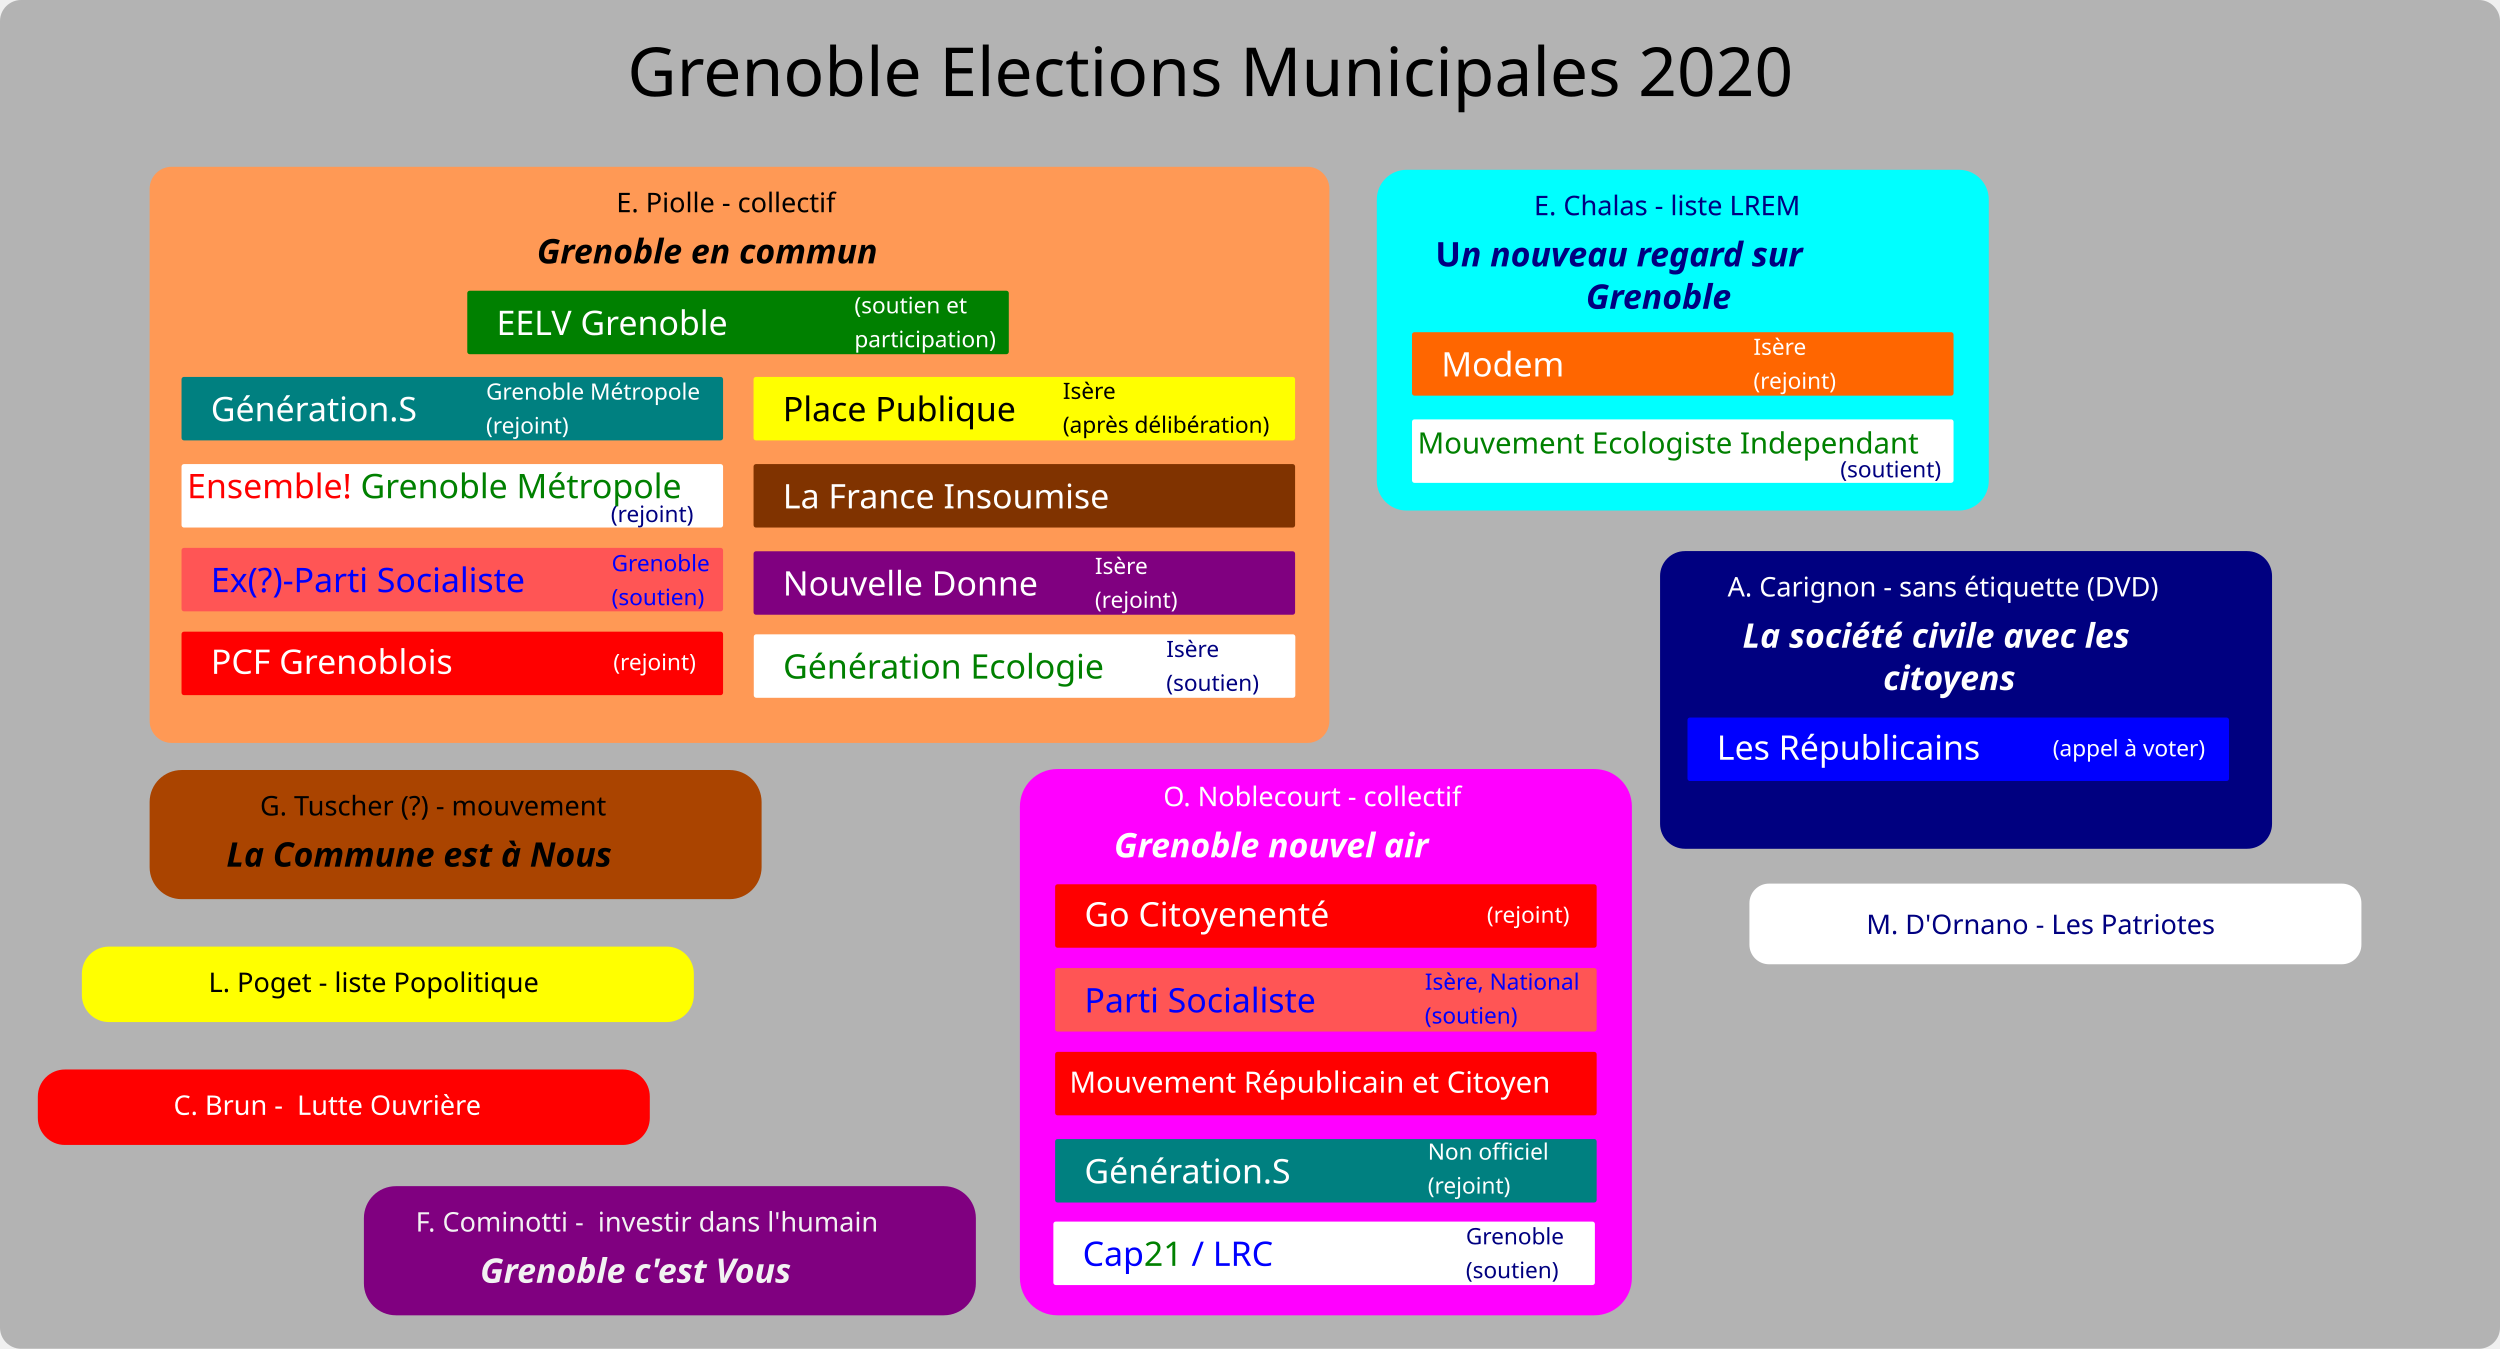
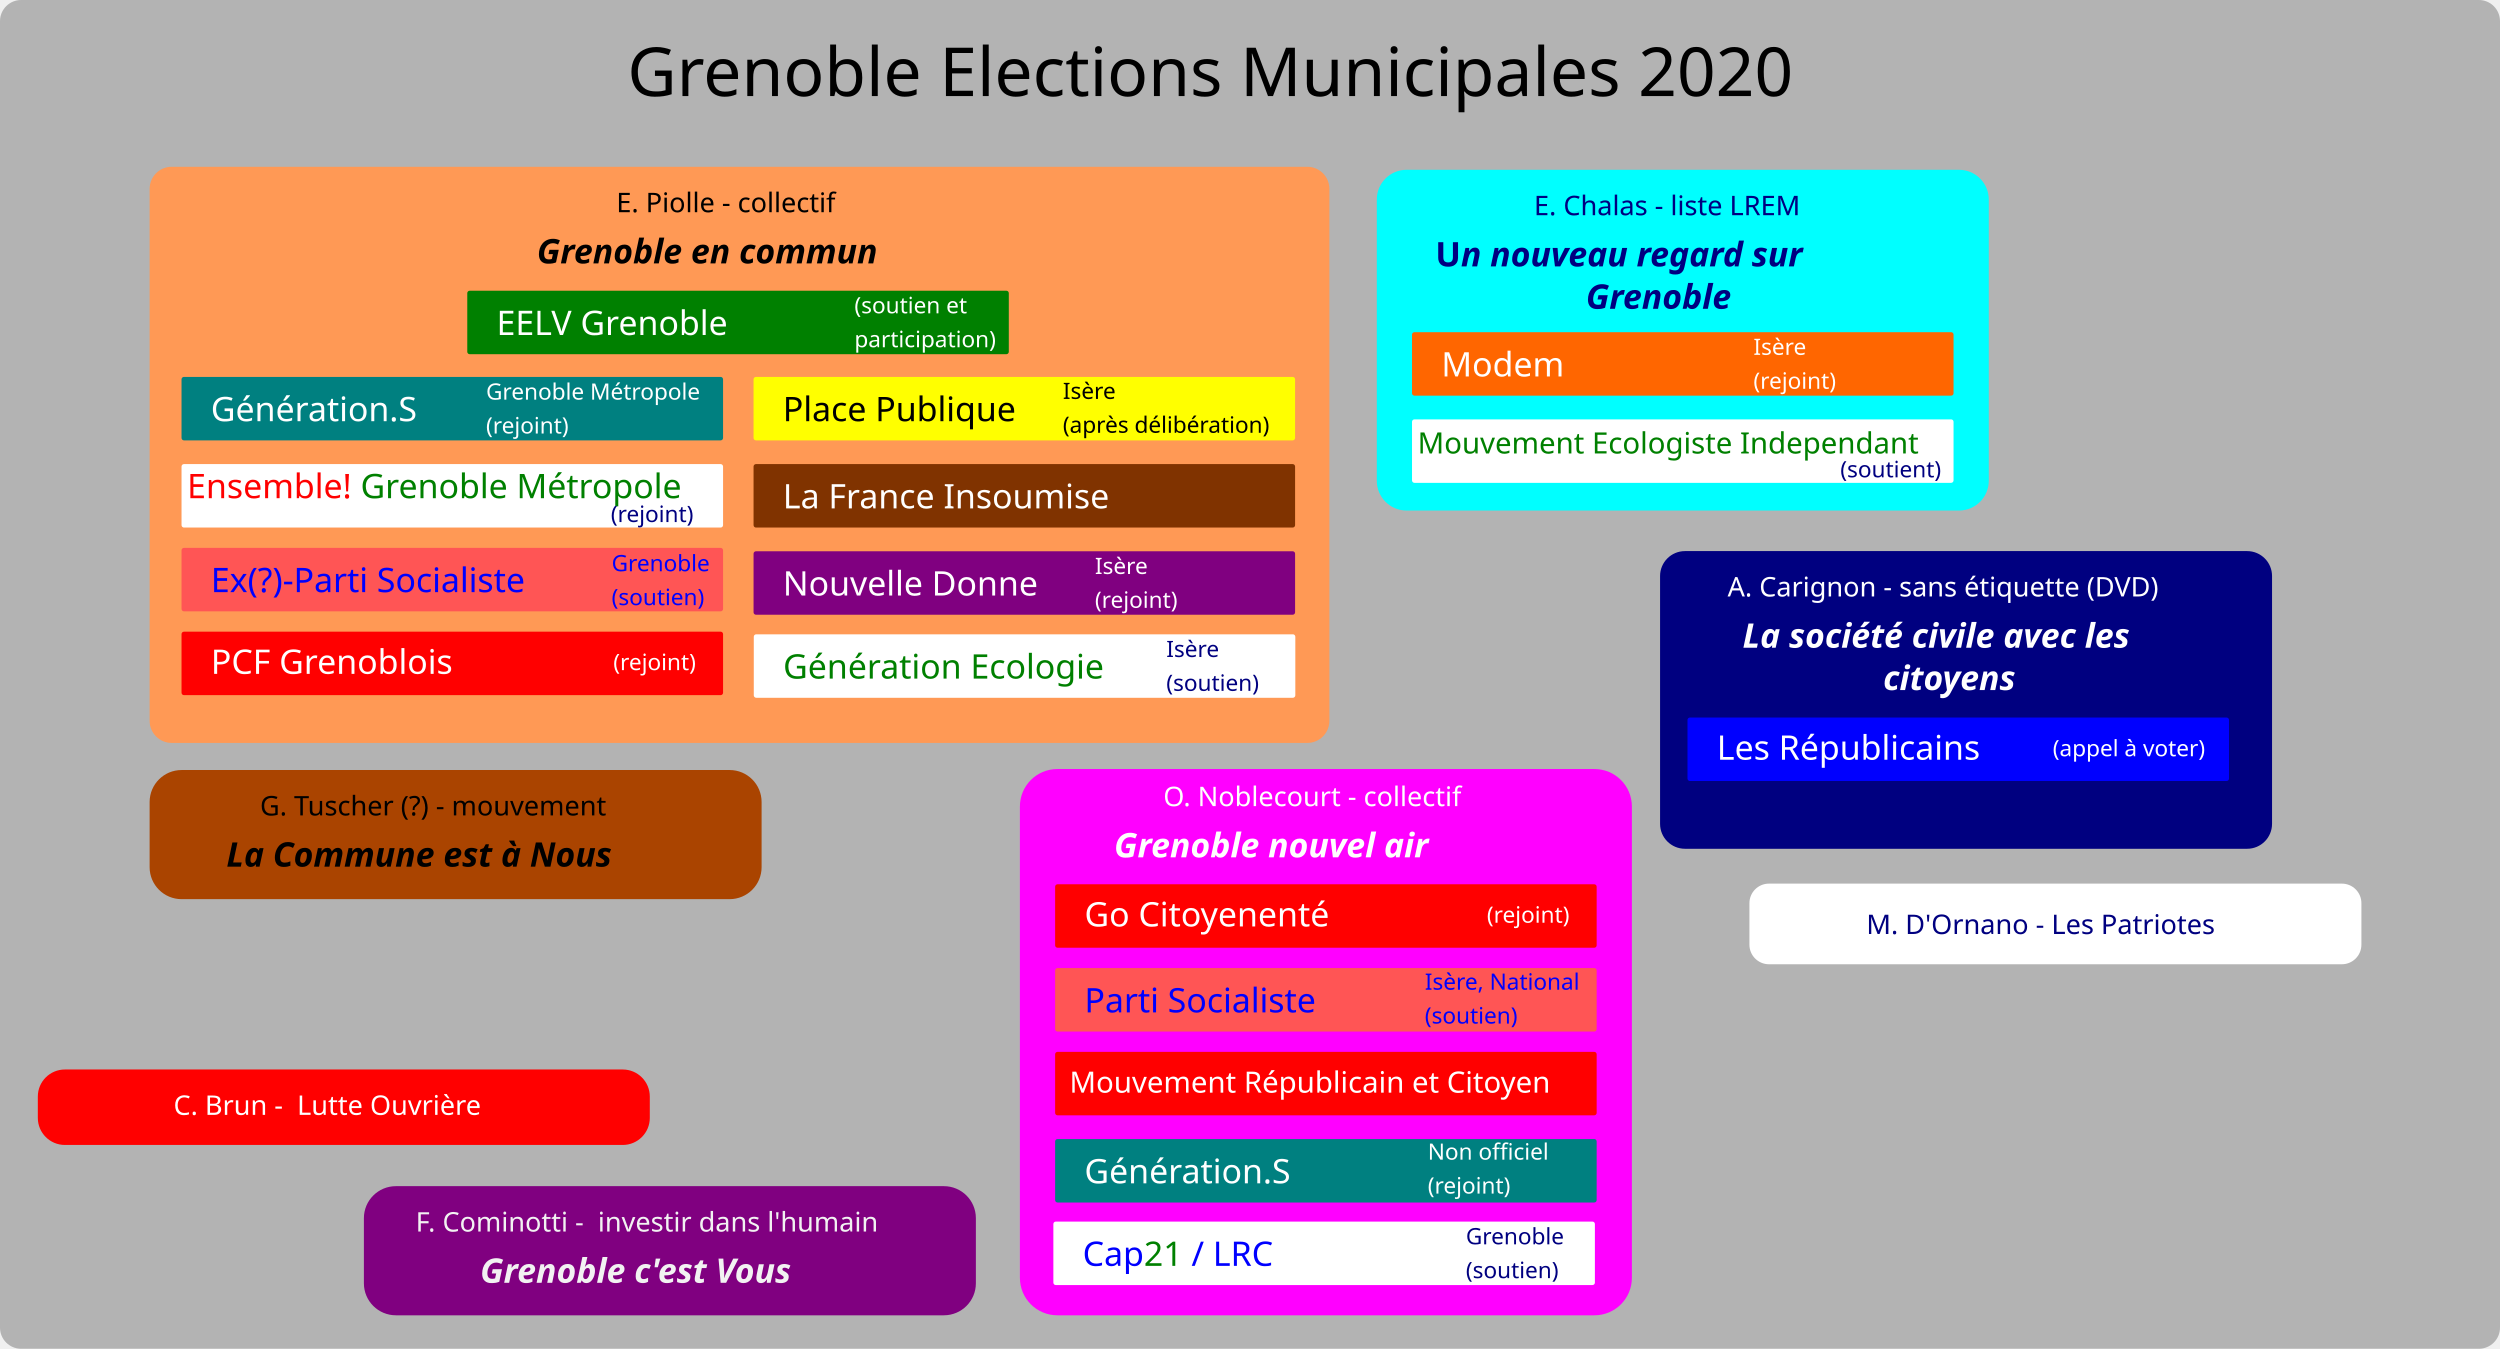
<svg xmlns="http://www.w3.org/2000/svg" width="390.507mm" height="210.681mm" viewBox="0 0 390.507 210.681" version="1.1" id="svg8">
  <defs id="defs2">
    <marker style="overflow:visible" id="Arrow2Lend" refX="0" refY="0" orient="auto">
      <path transform="matrix(-1.1,0,0,-1.1,-1.1,0)" d="M 8.719,4.034 -2.207,0.016 8.719,-4.002 c -1.745,2.372 -1.735,5.617 -6e-7,8.035 z" style="fill:#000000;fill-opacity:1;fill-rule:evenodd;stroke:#000000;stroke-width:0.625;stroke-linejoin:round;stroke-opacity:1" id="path1338" />
    </marker>
    <marker style="overflow:visible" id="Arrow2Lstart" refX="0" refY="0" orient="auto">
      <path transform="matrix(1.1,0,0,1.1,1.1,0)" d="M 8.719,4.034 -2.207,0.016 8.719,-4.002 c -1.745,2.372 -1.735,5.617 -6e-7,8.035 z" style="fill:#000000;fill-opacity:1;fill-rule:evenodd;stroke:#000000;stroke-width:0.625;stroke-linejoin:round;stroke-opacity:1" id="path1335" />
    </marker>
  </defs>
  <g transform="translate(118.9815,-12.12036)" id="layer1">
    <rect ry="3.303" y="12.12" x="-118.982" height="210.681" width="390.507" id="rect1052" style="fill:#b3b3b3;stroke-width:0.311" />
    <text xml:space="preserve" style="font-style:normal;font-weight:normal;font-size:10.583px;line-height:1.25;font-family:sans-serif;fill:#000000;fill-opacity:1;stroke:none;stroke-width:0.265" x="-20.988" y="27.121" id="text12">
      <tspan id="tspan10" x="-20.988" y="27.121" style="stroke-width:0.265">Grenoble Elections Municipales 2020</tspan>
    </text>
    <rect style="fill:#ff9955;fill-rule:evenodd;stroke-width:0.265" id="rect14" width="184.283" height="89.995" x="-95.61" y="38.172" ry="3.448" />
    <text xml:space="preserve" style="font-style:normal;font-weight:normal;font-size:5.292px;line-height:1.25;font-family:sans-serif;fill:#000000;fill-opacity:1;stroke:none;stroke-width:0.265" x="-35.112" y="53.266" id="text18">
      <tspan id="tspan16" x="-35.112" y="53.266" style="font-style:italic;font-variant:normal;font-weight:bold;font-stretch:normal;font-family:sans-serif;-inkscape-font-specification:'sans-serif Bold Italic';stroke-width:0.265">Grenoble en commun</tspan>
    </text>
    <text xml:space="preserve" style="font-style:normal;font-weight:normal;font-size:4.233px;line-height:1.25;font-family:sans-serif;fill:#000000;fill-opacity:1;stroke:none;stroke-width:0.265" x="-22.703" y="45.262" id="text22">
      <tspan id="tspan20" x="-22.703" y="45.262" style="stroke-width:0.265">E. Piolle - collectif</tspan>
    </text>
    <rect ry="4.644" y="38.643" x="96.078" height="53.225" width="95.592" id="rect14-2" style="fill:#00ffff;fill-rule:evenodd;stroke-width:0.147" />
    <text id="text18-9" y="53.736" x="143.531" style="font-style:normal;font-weight:normal;font-size:5.292px;line-height:1.25;font-family:sans-serif;text-align:center;text-anchor:middle;fill:#000080;fill-opacity:1;stroke:none;stroke-width:0.265" xml:space="preserve">
      <tspan style="font-style:normal;font-variant:normal;font-weight:bold;font-stretch:normal;font-family:sans-serif;-inkscape-font-specification:'sans-serif Bold';text-align:center;text-anchor:middle;fill:#000080;stroke-width:0.265" y="53.736" x="143.531" id="tspan16-8">U<tspan style="font-style:italic;font-variant:normal;font-weight:bold;font-stretch:normal;font-family:sans-serif;-inkscape-font-specification:'sans-serif Bold Italic';fill:#000080" id="tspan53">n nouveau regard sur</tspan>
      </tspan>
      <tspan style="font-style:italic;font-variant:normal;font-weight:bold;font-stretch:normal;font-family:sans-serif;-inkscape-font-specification:'sans-serif Bold Italic';text-align:center;text-anchor:middle;fill:#000080;stroke-width:0.265" y="60.351" x="143.531" id="tspan51">Grenoble</tspan>
    </text>
    <text id="text22-2" y="45.732" x="120.634" style="font-style:normal;font-weight:normal;font-size:4.233px;line-height:1.25;font-family:sans-serif;fill:#000080;fill-opacity:1;stroke:none;stroke-width:0.265" xml:space="preserve">
      <tspan style="fill:#000080;stroke-width:0.265" y="45.732" x="120.634" id="tspan20-0">E. Chalas - liste LREM</tspan>
    </text>
    <rect style="fill:#000080;fill-rule:evenodd;stroke-width:0.137" id="rect14-2-5" width="95.592" height="46.499" x="140.326" y="98.203" ry="3.893" />
    <text xml:space="preserve" style="font-style:normal;font-weight:normal;font-size:5.292px;line-height:1.25;font-family:sans-serif;text-align:center;text-anchor:middle;fill:#ffffff;fill-opacity:1;stroke:none;stroke-width:0.265" x="188.949" y="113.296" id="text18-9-8">
      <tspan id="tspan51-5" x="188.949" y="113.296" style="font-style:italic;font-variant:normal;font-weight:bold;font-stretch:normal;font-family:sans-serif;-inkscape-font-specification:'sans-serif Bold Italic';text-align:center;text-anchor:middle;fill:#ffffff;stroke-width:0.265">La société civile avec les </tspan>
      <tspan id="tspan93" x="188.949" y="119.911" style="font-style:italic;font-variant:normal;font-weight:bold;font-stretch:normal;font-family:sans-serif;-inkscape-font-specification:'sans-serif Bold Italic';text-align:center;text-anchor:middle;fill:#ffffff;stroke-width:0.265">citoyens</tspan>
    </text>
    <text xml:space="preserve" style="font-style:normal;font-weight:normal;font-size:4.233px;line-height:1.25;font-family:sans-serif;fill:#ffffff;fill-opacity:1;stroke:none;stroke-width:0.265" x="150.87" y="105.292" id="text22-2-1">
      <tspan id="tspan20-0-3" x="150.87" y="105.292" style="fill:#ffffff;stroke-width:0.265">A. Carignon - sans étiquette (DVD)</tspan>
    </text>
    <rect style="fill:#ff00ff;fill-rule:evenodd;stroke-width:0.186" id="rect14-2-2" width="95.592" height="85.329" x="40.331" y="132.245" ry="5.845" />
    <text xml:space="preserve" style="font-style:normal;font-weight:normal;font-size:5.292px;line-height:1.25;font-family:sans-serif;text-align:center;text-anchor:middle;fill:#ffffff;fill-opacity:1;stroke:none;stroke-width:0.265" x="87.85" y="146.042" id="text18-9-1">
      <tspan id="tspan51-1" x="87.85" y="146.042" style="font-style:italic;font-variant:normal;font-weight:bold;font-stretch:normal;font-family:sans-serif;-inkscape-font-specification:'sans-serif Bold Italic';text-align:center;text-anchor:middle;fill:#ffffff;stroke-width:0.265">Grenoble nouvel air<tspan style="font-style:normal;font-variant:normal;font-weight:bold;font-stretch:normal;font-family:sans-serif;-inkscape-font-specification:'sans-serif Bold';text-align:center;text-anchor:middle;fill:#ffffff;stroke-width:0.265" id="tspan128" />
      </tspan>
    </text>
    <text xml:space="preserve" style="font-style:normal;font-weight:normal;font-size:4.233px;line-height:1.25;font-family:sans-serif;fill:#ffffff;fill-opacity:1;stroke:none;stroke-width:0.265" x="62.726" y="138.037" id="text22-2-8">
      <tspan id="tspan20-0-7" x="62.726" y="138.037" style="fill:#ffffff;stroke-width:0.265">O. Noblecourt - collectif</tspan>
    </text>
    <rect ry="0.38" y="57.533" x="-45.993" height="9.914" width="84.589" id="rect14-3" style="fill:#008000;fill-rule:evenodd;stroke-width:0.06" />
    <text xml:space="preserve" style="font-style:normal;font-weight:normal;font-size:5.292px;line-height:1.25;font-family:sans-serif;fill:#000000;fill-opacity:1;stroke:none;stroke-width:0.265" x="-41.421" y="64.453" id="text125">
      <tspan id="tspan123" x="-41.421" y="64.453" style="fill:#ffffff;stroke-width:0.265">EELV Grenoble</tspan>
    </text>
    <rect style="fill:#ffff00;fill-rule:evenodd;stroke-width:0.06" id="rect14-3-9" width="84.589" height="9.914" x="-1.274" y="70.995" ry="0.38" />
    <text id="text125-1" y="77.914" x="3.298" style="font-style:normal;font-weight:normal;font-size:5.292px;line-height:1.25;font-family:sans-serif;fill:#000000;fill-opacity:1;stroke:none;stroke-width:0.265" xml:space="preserve">
      <tspan style="fill:#000000;stroke-width:0.265" y="77.914" x="3.298" id="tspan123-7">Place Publique</tspan>
    </text>
    <text xml:space="preserve" style="font-size:4.233px;line-height:1.25;font-family:sans-serif;stroke-width:0.265" x="47.039" y="74.436" id="text150">
      <tspan id="tspan148" x="47.039" y="74.436" style="font-size:3.528px;stroke-width:0.265">Isère</tspan>
      <tspan x="47.039" y="79.727" style="font-size:3.528px;stroke-width:0.265" id="tspan152">(après délibération)</tspan>
    </text>
    <rect ry="0.38" y="84.612" x="-1.274" height="9.914" width="84.589" id="rect14-3-9-0" style="fill:#803300;fill-rule:evenodd;stroke-width:0.06" />
    <text xml:space="preserve" style="font-style:normal;font-weight:normal;font-size:5.292px;line-height:1.25;font-family:sans-serif;fill:#ffffff;fill-opacity:1;stroke:none;stroke-width:0.265" x="3.298" y="91.532" id="text125-1-9">
      <tspan id="tspan123-7-5" x="3.298" y="91.532" style="fill:#ffffff;stroke-width:0.265">La France Insoumise</tspan>
    </text>
    <rect style="fill:#800080;fill-rule:evenodd;stroke-width:0.06" id="rect14-3-9-0-0" width="84.589" height="9.914" x="-1.274" y="98.23" ry="0.38" />
    <text id="text125-1-9-3" y="105.149" x="3.298" style="font-style:normal;font-weight:normal;font-size:5.292px;line-height:1.25;font-family:sans-serif;fill:#ffffff;fill-opacity:1;stroke:none;stroke-width:0.265" xml:space="preserve">
      <tspan style="fill:#ffffff;stroke-width:0.265" y="105.149" x="3.298" id="tspan123-7-5-9">Nouvelle Donne</tspan>
    </text>
    <text id="text150-3" y="101.779" x="52.047" style="font-size:4.233px;line-height:1.25;font-family:sans-serif;fill:#ffffff;stroke-width:0.265" xml:space="preserve">
      <tspan style="font-size:3.528px;fill:#ffffff;stroke-width:0.265" y="101.779" x="52.047" id="tspan148-7">Isère</tspan>
      <tspan id="tspan152-8" style="font-size:3.528px;fill:#ffffff;stroke-width:0.265" y="107.071" x="52.047">(rejoint)</tspan>
    </text>
    <rect ry="0.38" y="111.2" x="-1.238" height="9.914" width="84.589" id="rect14-3-9-0-0-4" style="fill:#ffffff;fill-rule:evenodd;stroke-width:0.06" />
    <text xml:space="preserve" style="font-style:normal;font-weight:normal;font-size:5.292px;line-height:1.25;font-family:sans-serif;fill:#008000;fill-opacity:1;stroke:none;stroke-width:0.265" x="3.334" y="118.119" id="text125-1-9-3-9">
      <tspan id="tspan123-7-5-9-1" x="3.334" y="118.119" style="fill:#008000;stroke-width:0.265">Génération Ecologie</tspan>
    </text>
    <text xml:space="preserve" style="font-size:4.233px;line-height:1.25;font-family:sans-serif;fill:#000080;stroke-width:0.265" x="63.197" y="114.749" id="text150-3-7">
      <tspan id="tspan148-7-5" x="63.197" y="114.749" style="font-size:3.528px;fill:#000080;stroke-width:0.265">Isère</tspan>
      <tspan x="63.197" y="120.04" style="font-size:3.528px;fill:#000080;stroke-width:0.265" id="tspan152-8-5">(soutien)</tspan>
    </text>
    <rect ry="0.38" y="64.009" x="101.579" height="9.914" width="84.589" id="rect14-3-9-0-0-45" style="fill:#ff6600;fill-rule:evenodd;stroke-width:0.06" />
    <text xml:space="preserve" style="font-style:normal;font-weight:normal;font-size:5.292px;line-height:1.25;font-family:sans-serif;fill:#ffffff;fill-opacity:1;stroke:none;stroke-width:0.265" x="106.157" y="70.928" id="text125-1-9-3-8">
      <tspan id="tspan123-7-5-9-6" x="106.157" y="70.928" style="fill:#ffffff;stroke-width:0.265">Modem</tspan>
    </text>
    <text xml:space="preserve" style="font-size:4.233px;line-height:1.25;font-family:sans-serif;fill:#ffffff;stroke-width:0.265" x="154.907" y="67.558" id="text150-3-2">
      <tspan id="tspan148-7-51" x="154.907" y="67.558" style="font-size:3.528px;fill:#ffffff;stroke-width:0.265">Isère</tspan>
      <tspan x="154.907" y="72.849" style="font-size:3.528px;fill:#ffffff;stroke-width:0.265" id="tspan152-8-3">(rejoint)</tspan>
    </text>
    <rect style="fill:#ff0000;fill-rule:evenodd;stroke-width:0.06" id="rect14-3-9-0-0-45-9" width="84.589" height="9.914" x="45.832" y="150.246" ry="0.38" />
    <text id="text125-1-9-3-8-3" y="156.836" x="50.41" style="font-style:normal;font-weight:normal;font-size:5.292px;line-height:1.25;font-family:sans-serif;fill:#ffffff;fill-opacity:1;stroke:none;stroke-width:0.265" xml:space="preserve">
      <tspan style="fill:#ffffff;stroke-width:0.265" y="156.836" x="50.41" id="tspan123-7-5-9-6-4">Go Citoyenenté</tspan>
    </text>
    <text id="text150-3-2-1" y="156.256" x="113.27" style="font-size:4.233px;line-height:1.25;font-family:sans-serif;fill:#ffffff;stroke-width:0.265" xml:space="preserve">
      <tspan id="tspan152-8-3-5" style="font-size:3.528px;fill:#ffffff;stroke-width:0.265" y="156.256" x="113.27">(rejoint)</tspan>
    </text>
    <rect ry="3.052" y="150.144" x="154.284" height="12.596" width="95.592" id="rect14-2-2-5" style="fill:#ffffff;fill-rule:evenodd;stroke-width:0.071" />
    <text id="text22-2-8-0" y="158.018" x="172.551" style="font-style:normal;font-weight:normal;font-size:4.233px;line-height:1.25;font-family:sans-serif;fill:#000080;fill-opacity:1;stroke:none;stroke-width:0.265" xml:space="preserve">
      <tspan style="fill:#000080;stroke-width:0.265" y="158.018" x="172.551" id="tspan20-0-7-6">M. D'Ornano - Les Patriotes</tspan>
    </text>
    <rect ry="0.38" y="70.995" x="-90.626" height="9.914" width="84.589" id="rect14-3-9-0-0-7" style="fill:#008080;fill-rule:evenodd;stroke-width:0.06" />
    <text xml:space="preserve" style="font-style:normal;font-weight:normal;font-size:5.292px;line-height:1.25;font-family:sans-serif;fill:#ffffff;fill-opacity:1;stroke:none;stroke-width:0.265" x="-86.054" y="77.914" id="text125-1-9-3-7">
      <tspan id="tspan123-7-5-9-9" x="-86.054" y="77.914" style="fill:#ffffff;stroke-width:0.265">Génération.S</tspan>
    </text>
    <text xml:space="preserve" style="font-size:4.233px;line-height:1.25;font-family:sans-serif;fill:#ffffff;stroke-width:0.265" x="-43.067" y="74.543" id="text150-3-5">
      <tspan id="tspan148-7-3" x="-43.067" y="74.543" style="font-size:3.528px;fill:#ffffff;stroke-width:0.265">Grenoble Métropole</tspan>
      <tspan x="-43.067" y="79.835" style="font-size:3.528px;fill:#ffffff;stroke-width:0.265" id="tspan152-8-33">(rejoint)</tspan>
    </text>
    <rect style="fill:#ffffff;fill-rule:evenodd;stroke-width:0.06" id="rect14-3-9-0-0-4-3" width="84.589" height="9.914" x="-90.626" y="84.612" ry="0.38" />
    <text id="text125-1-9-3-9-5" y="89.944" x="-89.758" style="font-style:normal;font-weight:normal;font-size:5.292px;line-height:1.25;font-family:sans-serif;fill:#ff0000;fill-opacity:1;stroke:none;stroke-width:0.265" xml:space="preserve">
      <tspan style="fill:#ff0000;stroke-width:0.265" y="89.944" x="-89.758" id="tspan123-7-5-9-1-0">Ensemble! <tspan id="tspan1154" style="fill:#008000">Grenoble Métropole</tspan>
      </tspan>
    </text>
    <text id="text150-3-7-2" y="93.662" x="-23.572" style="font-size:4.233px;line-height:1.25;font-family:sans-serif;fill:#000080;stroke-width:0.265" xml:space="preserve">
      <tspan id="tspan152-8-5-2" style="font-size:3.528px;fill:#000080;stroke-width:0.265" y="93.662" x="-23.572">(rejoint)</tspan>
    </text>
    <rect ry="0.38" y="163.335" x="45.832" height="9.914" width="84.589" id="rect14-3-9-0-0-45-9-9" style="fill:#ff5555;fill-opacity:1;fill-rule:evenodd;stroke-width:0.06" />
    <text xml:space="preserve" style="font-style:normal;font-weight:normal;font-size:5.292px;line-height:1.25;font-family:sans-serif;fill:#0000ff;fill-opacity:1;stroke:none;stroke-width:0.265" x="50.41" y="170.262" id="text125-1-9-3-8-3-0">
      <tspan id="tspan123-7-5-9-6-4-7" x="50.41" y="170.262" style="fill:#0000ff;stroke-width:0.265">Parti Socialiste</tspan>
    </text>
    <text xml:space="preserve" style="font-size:4.233px;line-height:1.25;font-family:sans-serif;fill:#0000ff;stroke-width:0.265" x="103.577" y="166.72" id="text150-3-2-1-1">
      <tspan x="103.577" y="166.72" style="font-size:3.528px;fill:#0000ff;stroke-width:0.265" id="tspan152-8-3-5-6">Isère, National</tspan>
      <tspan id="tspan1267" x="103.577" y="172.011" style="font-size:3.528px;fill:#0000ff;stroke-width:0.265">(soutien)</tspan>
    </text>
    <rect style="fill:#ff5555;fill-rule:evenodd;stroke-width:0.06" id="rect14-3-9-0-0-45-9-9-2" width="84.589" height="9.914" x="-90.626" y="97.701" ry="0.38" />
    <text id="text125-1-9-3-8-3-0-8" y="104.62" x="-86.048" style="font-style:normal;font-weight:normal;font-size:5.292px;line-height:1.25;font-family:sans-serif;fill:#0000ff;fill-opacity:1;stroke:none;stroke-width:0.265" xml:space="preserve">
      <tspan style="fill:#0000ff;stroke-width:0.265" y="104.62" x="-86.048" id="tspan123-7-5-9-6-4-7-2">Ex(?)-Parti Socialiste</tspan>
    </text>
    <text id="text150-3-2-1-1-4" y="101.353" x="-23.45" style="font-size:4.233px;line-height:1.25;font-family:sans-serif;fill:#0000ff;stroke-width:0.265" xml:space="preserve">
      <tspan id="tspan152-8-3-5-6-8" style="font-size:3.528px;fill:#0000ff;stroke-width:0.265" y="101.353" x="-23.45">Grenoble</tspan>
      <tspan style="font-size:3.528px;fill:#0000ff;stroke-width:0.265" y="106.645" x="-23.45" id="tspan1267-3">(soutien)</tspan>
    </text>
    <rect ry="0.38" y="176.423" x="45.832" height="9.914" width="84.589" id="rect14-3-9-0-0-45-9-3" style="fill:#ff0000;fill-rule:evenodd;stroke-width:0.06" />
    <text xml:space="preserve" style="font-style:normal;font-weight:normal;font-size:4.586px;line-height:1.25;font-family:sans-serif;fill:#ffffff;fill-opacity:1;stroke:none;stroke-width:0.265" x="48.062" y="182.795" id="text125-1-9-3-8-3-9">
      <tspan id="tspan123-7-5-9-6-4-9" x="48.062" y="182.795" style="fill:#ffffff;stroke-width:0.265">Mouvement Républicain et Citoyen</tspan>
    </text>
    <rect style="fill:#008080;fill-rule:evenodd;stroke-width:0.06" id="rect14-3-9-0-0-7-6" width="84.589" height="9.914" x="45.832" y="190.041" ry="0.38" />
    <text id="text125-1-9-3-7-5" y="196.96" x="50.404" style="font-style:normal;font-weight:normal;font-size:5.292px;line-height:1.25;font-family:sans-serif;fill:#ffffff;fill-opacity:1;stroke:none;stroke-width:0.265" xml:space="preserve">
      <tspan style="fill:#ffffff;stroke-width:0.265" y="196.96" x="50.404" id="tspan123-7-5-9-9-9">Génération.S</tspan>
    </text>
    <text id="text150-3-5-5" y="193.267" x="104.039" style="font-size:4.233px;line-height:1.25;font-family:sans-serif;fill:#ffffff;stroke-width:0.265" xml:space="preserve">
      <tspan style="font-size:3.528px;fill:#ffffff;stroke-width:0.265" y="193.267" x="104.039" id="tspan148-7-3-4">Non officiel</tspan>
      <tspan id="tspan152-8-33-9" style="font-size:3.528px;fill:#ffffff;stroke-width:0.265" y="198.559" x="104.039">(rejoint)</tspan>
    </text>
    <rect ry="0.38" y="110.79" x="-90.626" height="9.914" width="84.589" id="rect14-3-9-0-0-45-9-37" style="fill:#ff0000;fill-rule:evenodd;stroke-width:0.06" />
    <text xml:space="preserve" style="font-style:normal;font-weight:normal;font-size:5.292px;line-height:1.25;font-family:sans-serif;fill:#ffffff;fill-opacity:1;stroke:none;stroke-width:0.265" x="-86.048" y="117.379" id="text125-1-9-3-8-3-90">
      <tspan id="tspan123-7-5-9-6-4-2" x="-86.048" y="117.379" style="fill:#ffffff;stroke-width:0.265">PCF Grenoblois</tspan>
    </text>
    <text xml:space="preserve" style="font-size:4.233px;line-height:1.25;font-family:sans-serif;fill:#ffffff;stroke-width:0.265" x="-23.188" y="116.799" id="text150-3-2-1-3">
      <tspan x="-23.188" y="116.799" style="font-size:3.528px;fill:#ffffff;stroke-width:0.265" id="tspan152-8-3-5-9">(rejoint)</tspan>
    </text>
    <rect style="fill:#0000ff;fill-rule:evenodd;stroke-width:0.06" id="rect14-3-9-0-0-45-97" width="84.589" height="9.914" x="144.609" y="124.202" ry="0.38" />
    <text id="text125-1-9-3-8-0" y="130.791" x="149.187" style="font-style:normal;font-weight:normal;font-size:5.292px;line-height:1.25;font-family:sans-serif;fill:#ffffff;fill-opacity:1;stroke:none;stroke-width:0.265" xml:space="preserve">
      <tspan style="fill:#ffffff;stroke-width:0.265" y="130.791" x="149.187" id="tspan123-7-5-9-6-3">Les Républicains</tspan>
    </text>
    <text id="text150-3-2-9" y="130.247" x="201.664" style="font-size:4.233px;line-height:1.25;font-family:sans-serif;fill:#ffffff;stroke-width:0.265" xml:space="preserve">
      <tspan id="tspan152-8-3-6" style="font-size:3.528px;fill:#ffffff;stroke-width:0.265" y="130.247" x="201.664">(appel à voter)</tspan>
    </text>
    <rect ry="0.38" y="77.627" x="101.579" height="9.914" width="84.589" id="rect14-3-9-0-0-4-3-3" style="fill:#ffffff;fill-rule:evenodd;stroke-width:0.06" />
    <text xml:space="preserve" style="font-style:normal;font-weight:normal;font-size:4.586px;line-height:1.25;font-family:sans-serif;fill:#ff0000;fill-opacity:1;stroke:none;stroke-width:0.265" x="102.447" y="82.958" id="text125-1-9-3-9-5-6">
      <tspan id="tspan123-7-5-9-1-0-5" x="102.447" y="82.958" style="fill:#008000;stroke-width:0.265">Mouvement Ecologiste Independant</tspan>
    </text>
    <text xml:space="preserve" style="font-size:4.233px;line-height:1.25;font-family:sans-serif;fill:#000080;stroke-width:0.265" x="168.477" y="86.677" id="text150-3-7-2-8">
      <tspan x="168.477" y="86.677" style="font-size:3.528px;fill:#000080;stroke-width:0.265" id="tspan152-8-5-2-1">(soutient)</tspan>
    </text>
    <rect ry="4.995" y="132.4" x="-95.61" height="20.172" width="95.592" id="rect14-38" style="fill:#aa4400;fill-rule:evenodd;stroke-width:0.09" />
    <text id="text18-4" y="147.494" x="-83.62" style="font-style:normal;font-weight:normal;font-size:5.292px;line-height:1.25;font-family:sans-serif;fill:#000000;fill-opacity:1;stroke:none;stroke-width:0.265" xml:space="preserve">
      <tspan style="font-style:italic;font-variant:normal;font-weight:bold;font-stretch:normal;font-family:sans-serif;-inkscape-font-specification:'sans-serif Bold Italic';stroke-width:0.265" y="147.494" x="-83.62" id="tspan16-0">La Commune est à Nous</tspan>
    </text>
    <text id="text22-0" y="139.49" x="-78.37" style="font-style:normal;font-weight:normal;font-size:4.233px;line-height:1.25;font-family:sans-serif;fill:#000000;fill-opacity:1;stroke:none;stroke-width:0.265" xml:space="preserve">
      <tspan style="stroke-width:0.265" y="139.49" x="-78.37" id="tspan20-9">G. Tuscher (?) - mouvement</tspan>
    </text>
    <text id="text150-3-7-1" y="61.064" x="14.476" style="font-size:4.233px;line-height:1.25;font-family:sans-serif;fill:#ffffff;stroke-width:0.265" xml:space="preserve">
      <tspan id="tspan152-8-5-8" style="font-size:3.528px;fill:#ffffff;stroke-width:0.265" y="61.064" x="14.476">(soutien et</tspan>
      <tspan id="tspan271" style="font-size:3.528px;fill:#ffffff;stroke-width:0.265" y="66.356" x="14.476">participation)</tspan>
    </text>
    <rect style="fill:#800080;fill-opacity:1;fill-rule:evenodd;stroke-width:0.09" id="rect14-38-0" width="95.592" height="20.172" x="-62.14" y="197.402" ry="4.995" />
    <text xml:space="preserve" style="font-style:normal;font-weight:normal;font-size:5.292px;line-height:1.25;font-family:sans-serif;fill:#f2f2f2;fill-opacity:1;stroke:none;stroke-width:0.265" x="-43.978" y="212.496" id="text18-4-0">
      <tspan id="tspan16-0-9" x="-43.978" y="212.496" style="font-style:italic;font-variant:normal;font-weight:bold;font-stretch:normal;font-family:sans-serif;-inkscape-font-specification:'sans-serif Bold Italic';fill:#f2f2f2;stroke-width:0.265">Grenoble c'est Vous</tspan>
    </text>
    <text xml:space="preserve" style="font-style:normal;font-weight:normal;font-size:4.233px;line-height:1.25;font-family:sans-serif;fill:#f2f2f2;fill-opacity:1;stroke:none;stroke-width:0.265" x="-54.051" y="204.492" id="text22-0-7">
      <tspan id="tspan20-9-1" x="-54.051" y="204.492" style="fill:#f2f2f2;stroke-width:0.265">F. Cominotti -  investir dans l'humain</tspan>
    </text>
-     <rect style="fill:#ffff00;fill-rule:evenodd;stroke-width:0.069" id="rect14-38-4" width="95.592" height="11.789" x="-106.194" y="159.981" ry="4.229" />
-     <text xml:space="preserve" style="font-style:normal;font-weight:normal;font-size:4.233px;line-height:1.25;font-family:sans-serif;fill:#000000;fill-opacity:1;stroke:none;stroke-width:0.265" x="-86.402" y="167.07" id="text22-0-8">
-       <tspan id="tspan20-9-14" x="-86.402" y="167.07" style="stroke-width:0.265">L. Poget - liste Popolitique</tspan>
-     </text>
    <rect ry="4.229" y="179.178" x="-113.073" height="11.789" width="95.592" id="rect14-38-4-6" style="fill:#ff0000;fill-opacity:1;fill-rule:evenodd;stroke-width:0.069" />
    <text id="text22-0-8-7" y="186.267" x="-91.883" style="font-style:normal;font-weight:normal;font-size:4.233px;line-height:1.25;font-family:sans-serif;fill:#ffffff;fill-opacity:1;stroke:none;stroke-width:0.265" xml:space="preserve">
      <tspan style="fill:#ffffff;stroke-width:0.265" y="186.267" x="-91.883" id="tspan20-9-14-8">C. Brun -  Lutte Ouvrière</tspan>
    </text>
    <rect style="fill:#ffffff;fill-rule:evenodd;stroke-width:0.06" id="rect14-3-9-0-0-4-1" width="84.589" height="9.914" x="45.556" y="202.936" ry="0.38" />
    <text id="text125-1-9-3-9-1" y="209.856" x="50.127" style="font-style:normal;font-weight:normal;font-size:5.292px;line-height:1.25;font-family:sans-serif;fill:#008000;fill-opacity:1;stroke:none;stroke-width:0.265" xml:space="preserve">
      <tspan style="fill:#0000ff;stroke-width:0.265" y="209.856" x="50.127" id="tspan123-7-5-9-1-5">Cap<tspan id="tspan1213" style="fill:#008000">21</tspan> / LRC</tspan>
    </text>
    <text id="text150-3-7-22" y="206.485" x="109.99" style="font-size:4.233px;line-height:1.25;font-family:sans-serif;fill:#000080;stroke-width:0.265" xml:space="preserve">
      <tspan style="font-size:3.528px;fill:#000080;stroke-width:0.265" y="206.485" x="109.99" id="tspan148-7-5-2">Grenoble</tspan>
      <tspan id="tspan152-8-5-4" style="font-size:3.528px;fill:#000080;stroke-width:0.265" y="211.777" x="109.99">(soutien)</tspan>
    </text>
    <text xml:space="preserve" style="font-style:normal;font-weight:normal;font-size:10.583px;line-height:1.25;font-family:sans-serif;fill:#000000;fill-opacity:1;stroke:none;stroke-width:0.265" x="13.081" y="151.779" id="text1005">
      <tspan id="tspan1003" x="13.081" y="151.779" style="stroke-width:0.265" />
    </text>
  </g>
</svg>
